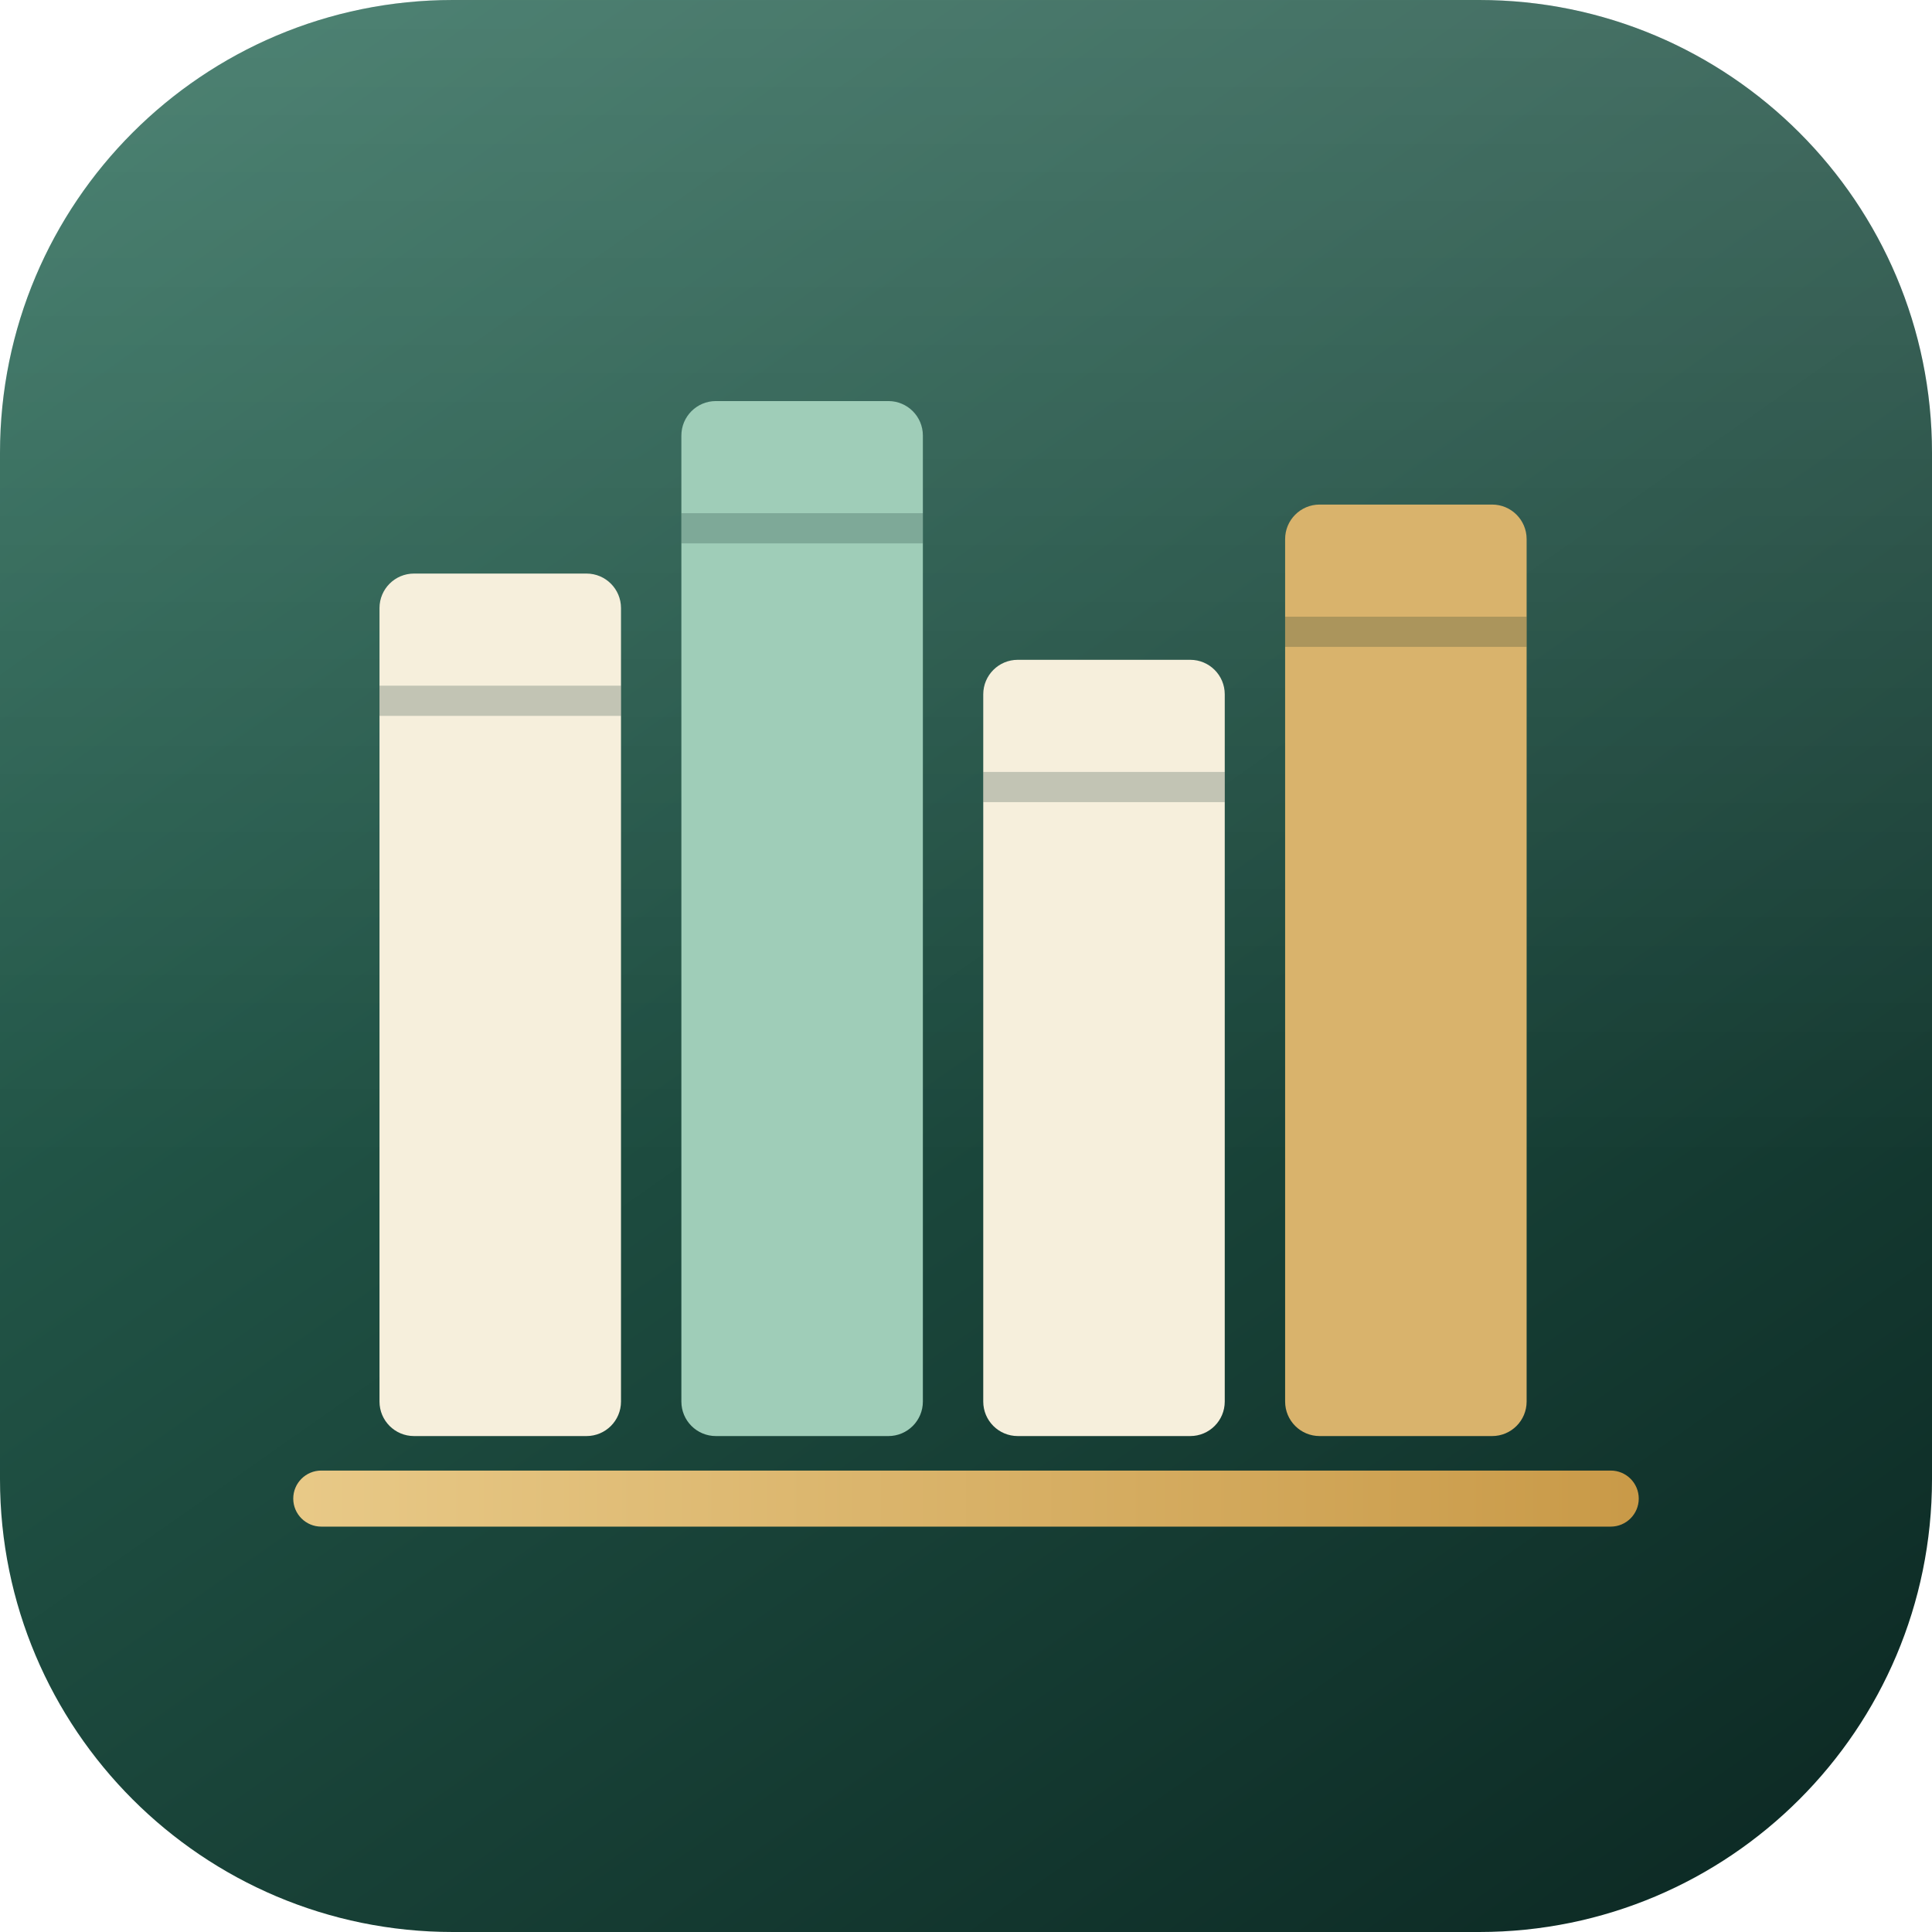
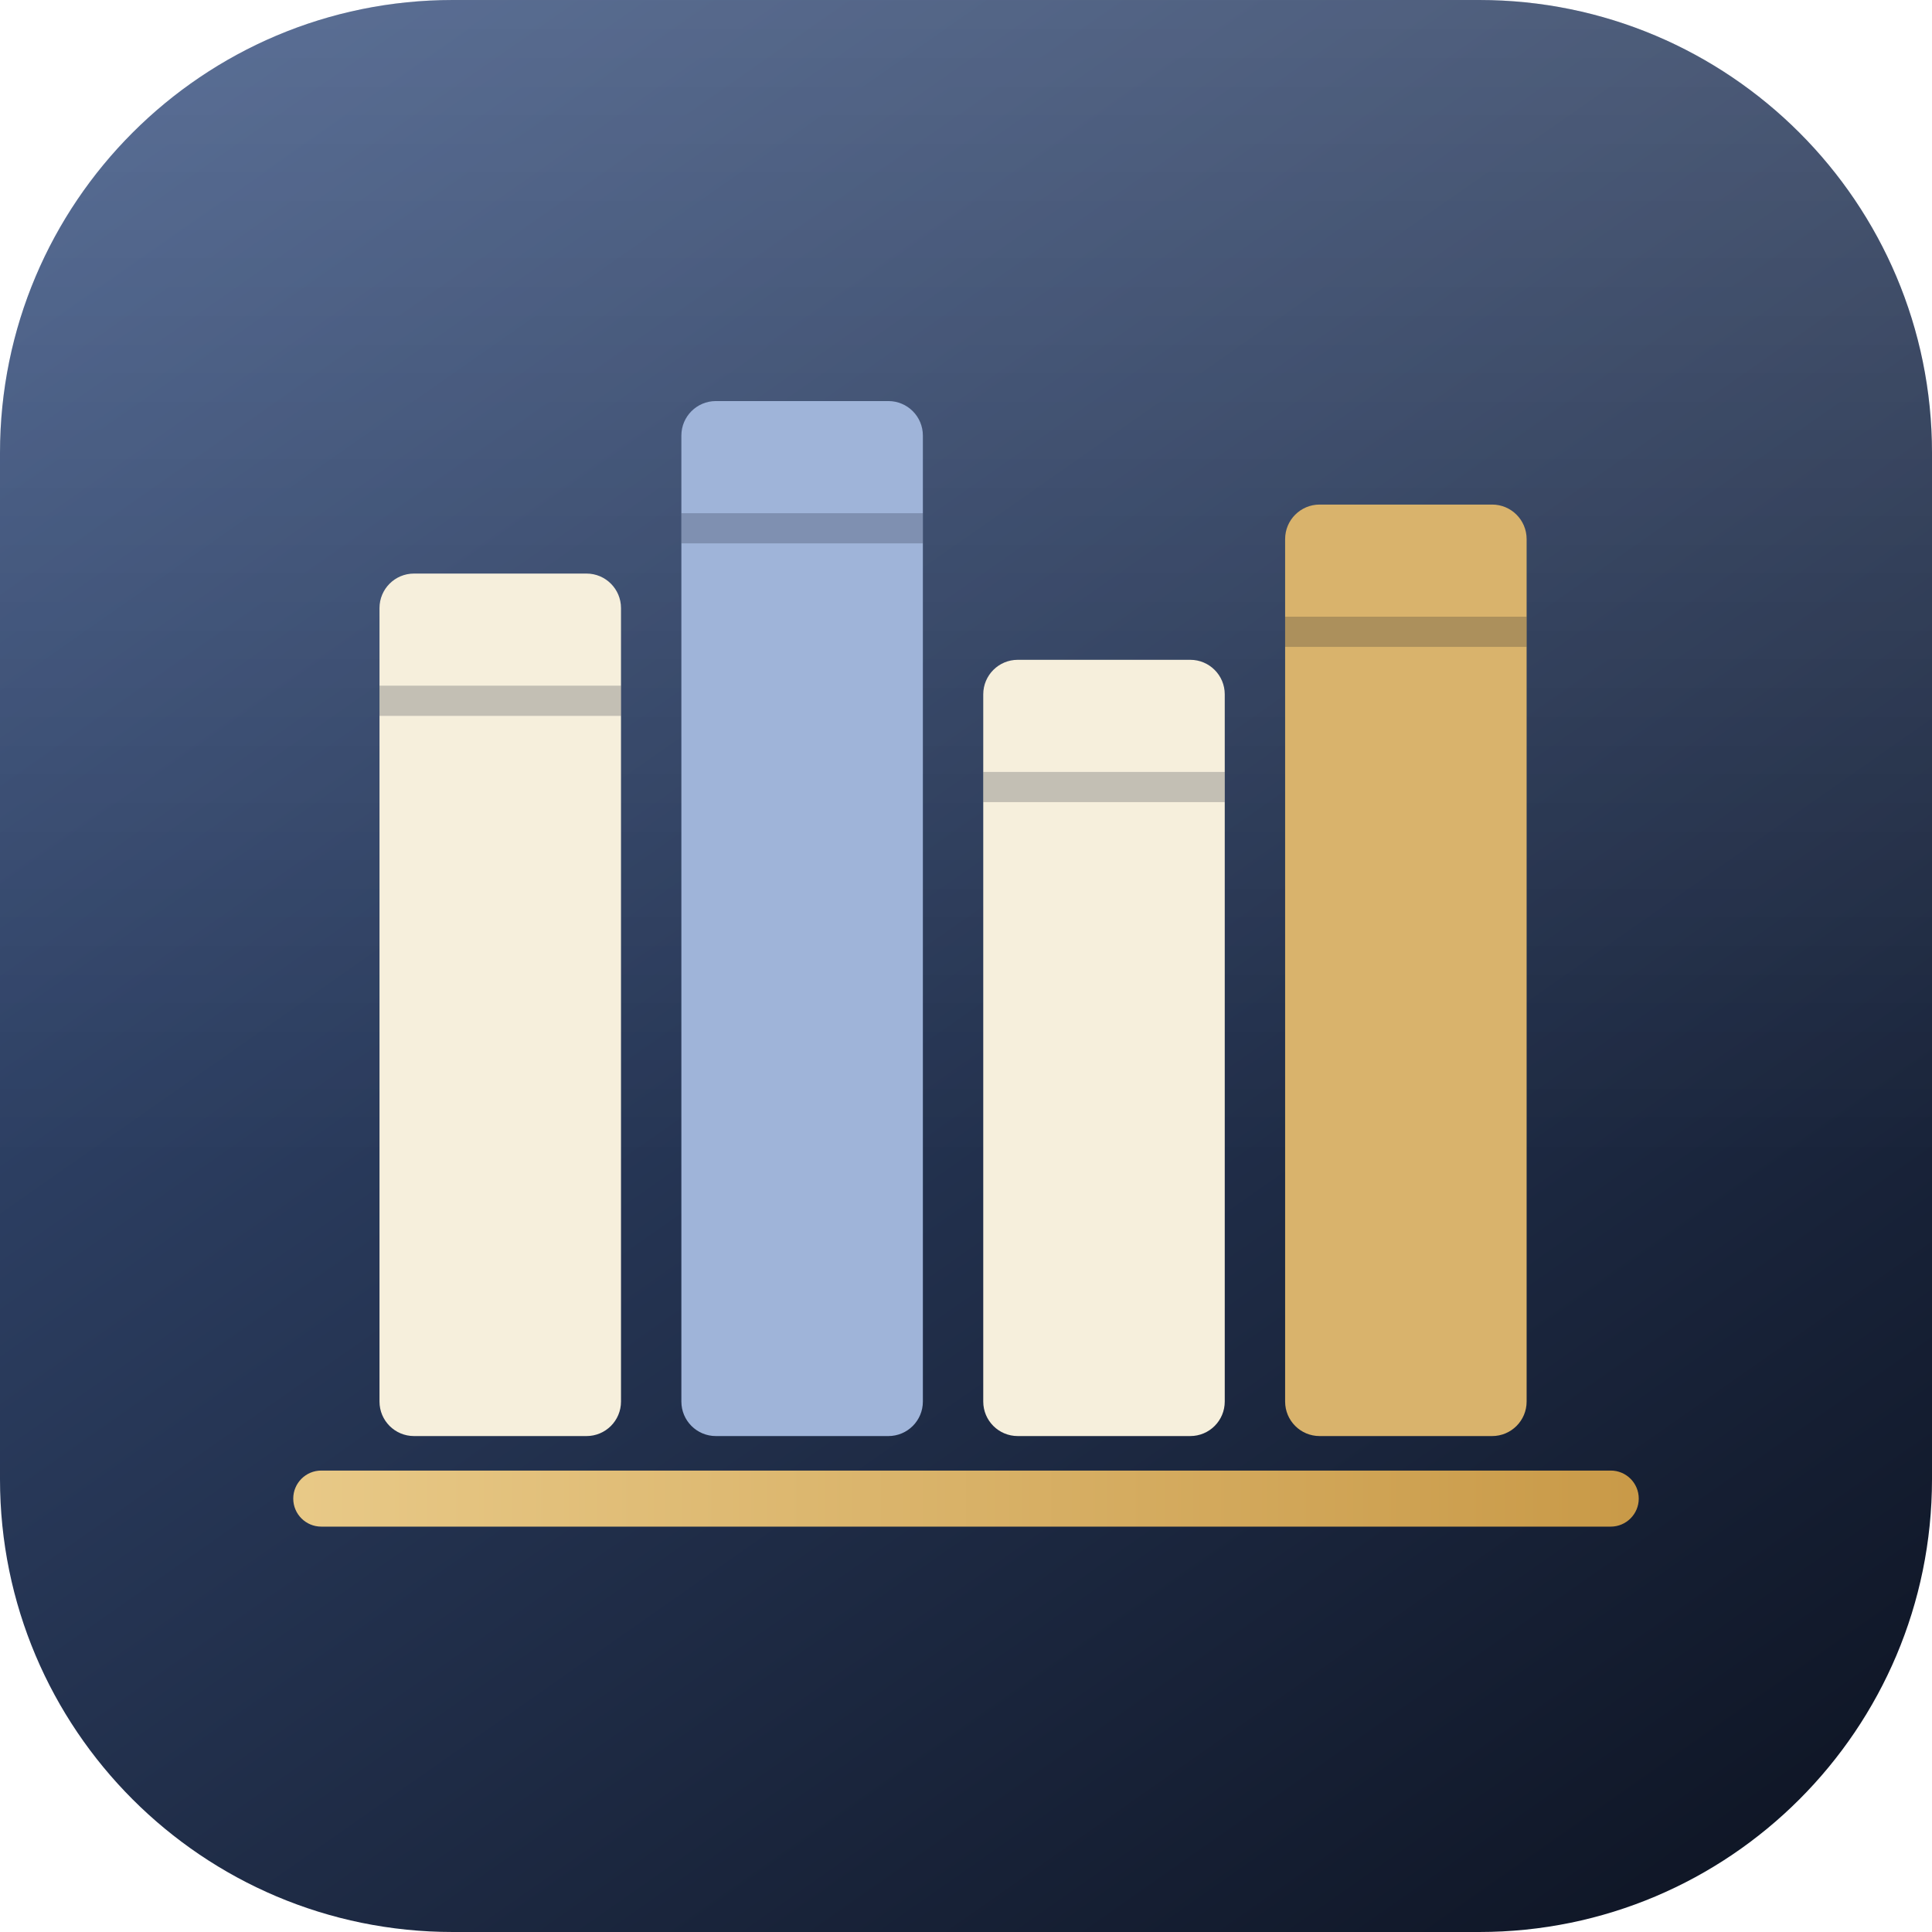
<svg xmlns="http://www.w3.org/2000/svg" viewBox="64 64 896 896">
  <defs>
    <linearGradient id="bg" x1="0.15" y1="0" x2="0.85" y2="1">
-       <stop offset="0" stop-color="#2c6a58" />
-       <stop offset="1" stop-color="#0d2b25" />
+       <stop offset="0" stop-color="#3b5380" />
+       <stop offset="1" stop-color="#0f1626" />
    </linearGradient>
    <linearGradient id="gloss" x1="0" y1="0" x2="0" y2="1">
      <stop offset="0" stop-color="#ffffff" stop-opacity="0.16" />
      <stop offset="0.6" stop-color="#ffffff" stop-opacity="0" />
    </linearGradient>
    <linearGradient id="gold" x1="0" y1="0" x2="1" y2="0">
      <stop offset="0" stop-color="#e8c987" />
      <stop offset="1" stop-color="#c99a48" />
    </linearGradient>
  </defs>
  <rect x="64" y="64" width="896" height="896" rx="210" fill="url(#bg)" />
  <rect x="64" y="64" width="896" height="896" rx="210" fill="url(#gloss)" />
  <g transform="translate(0 30)">
    <rect x="240" y="300" width="112" height="400" rx="16" fill="#f6efdc" />
-     <rect x="380" y="220" width="112" height="480" rx="16" fill="#9fcdb8" />
+     <rect x="380" y="220" width="112" height="480" rx="16" fill="#9fb4d9" />
    <rect x="520" y="340" width="112" height="360" rx="16" fill="#f6efdc" />
    <rect x="660" y="268" width="112" height="432" rx="16" fill="#d9b36c" />
-     <g fill="#0d2b25" fill-opacity="0.22">
+     <g fill="#0f1626" fill-opacity="0.22">
      <rect x="240" y="352" width="112" height="14" />
      <rect x="380" y="272" width="112" height="14" />
      <rect x="520" y="392" width="112" height="14" />
      <rect x="660" y="320" width="112" height="14" />
    </g>
    <rect x="200" y="716" width="624" height="26" rx="13" fill="url(#gold)" />
  </g>
</svg>
